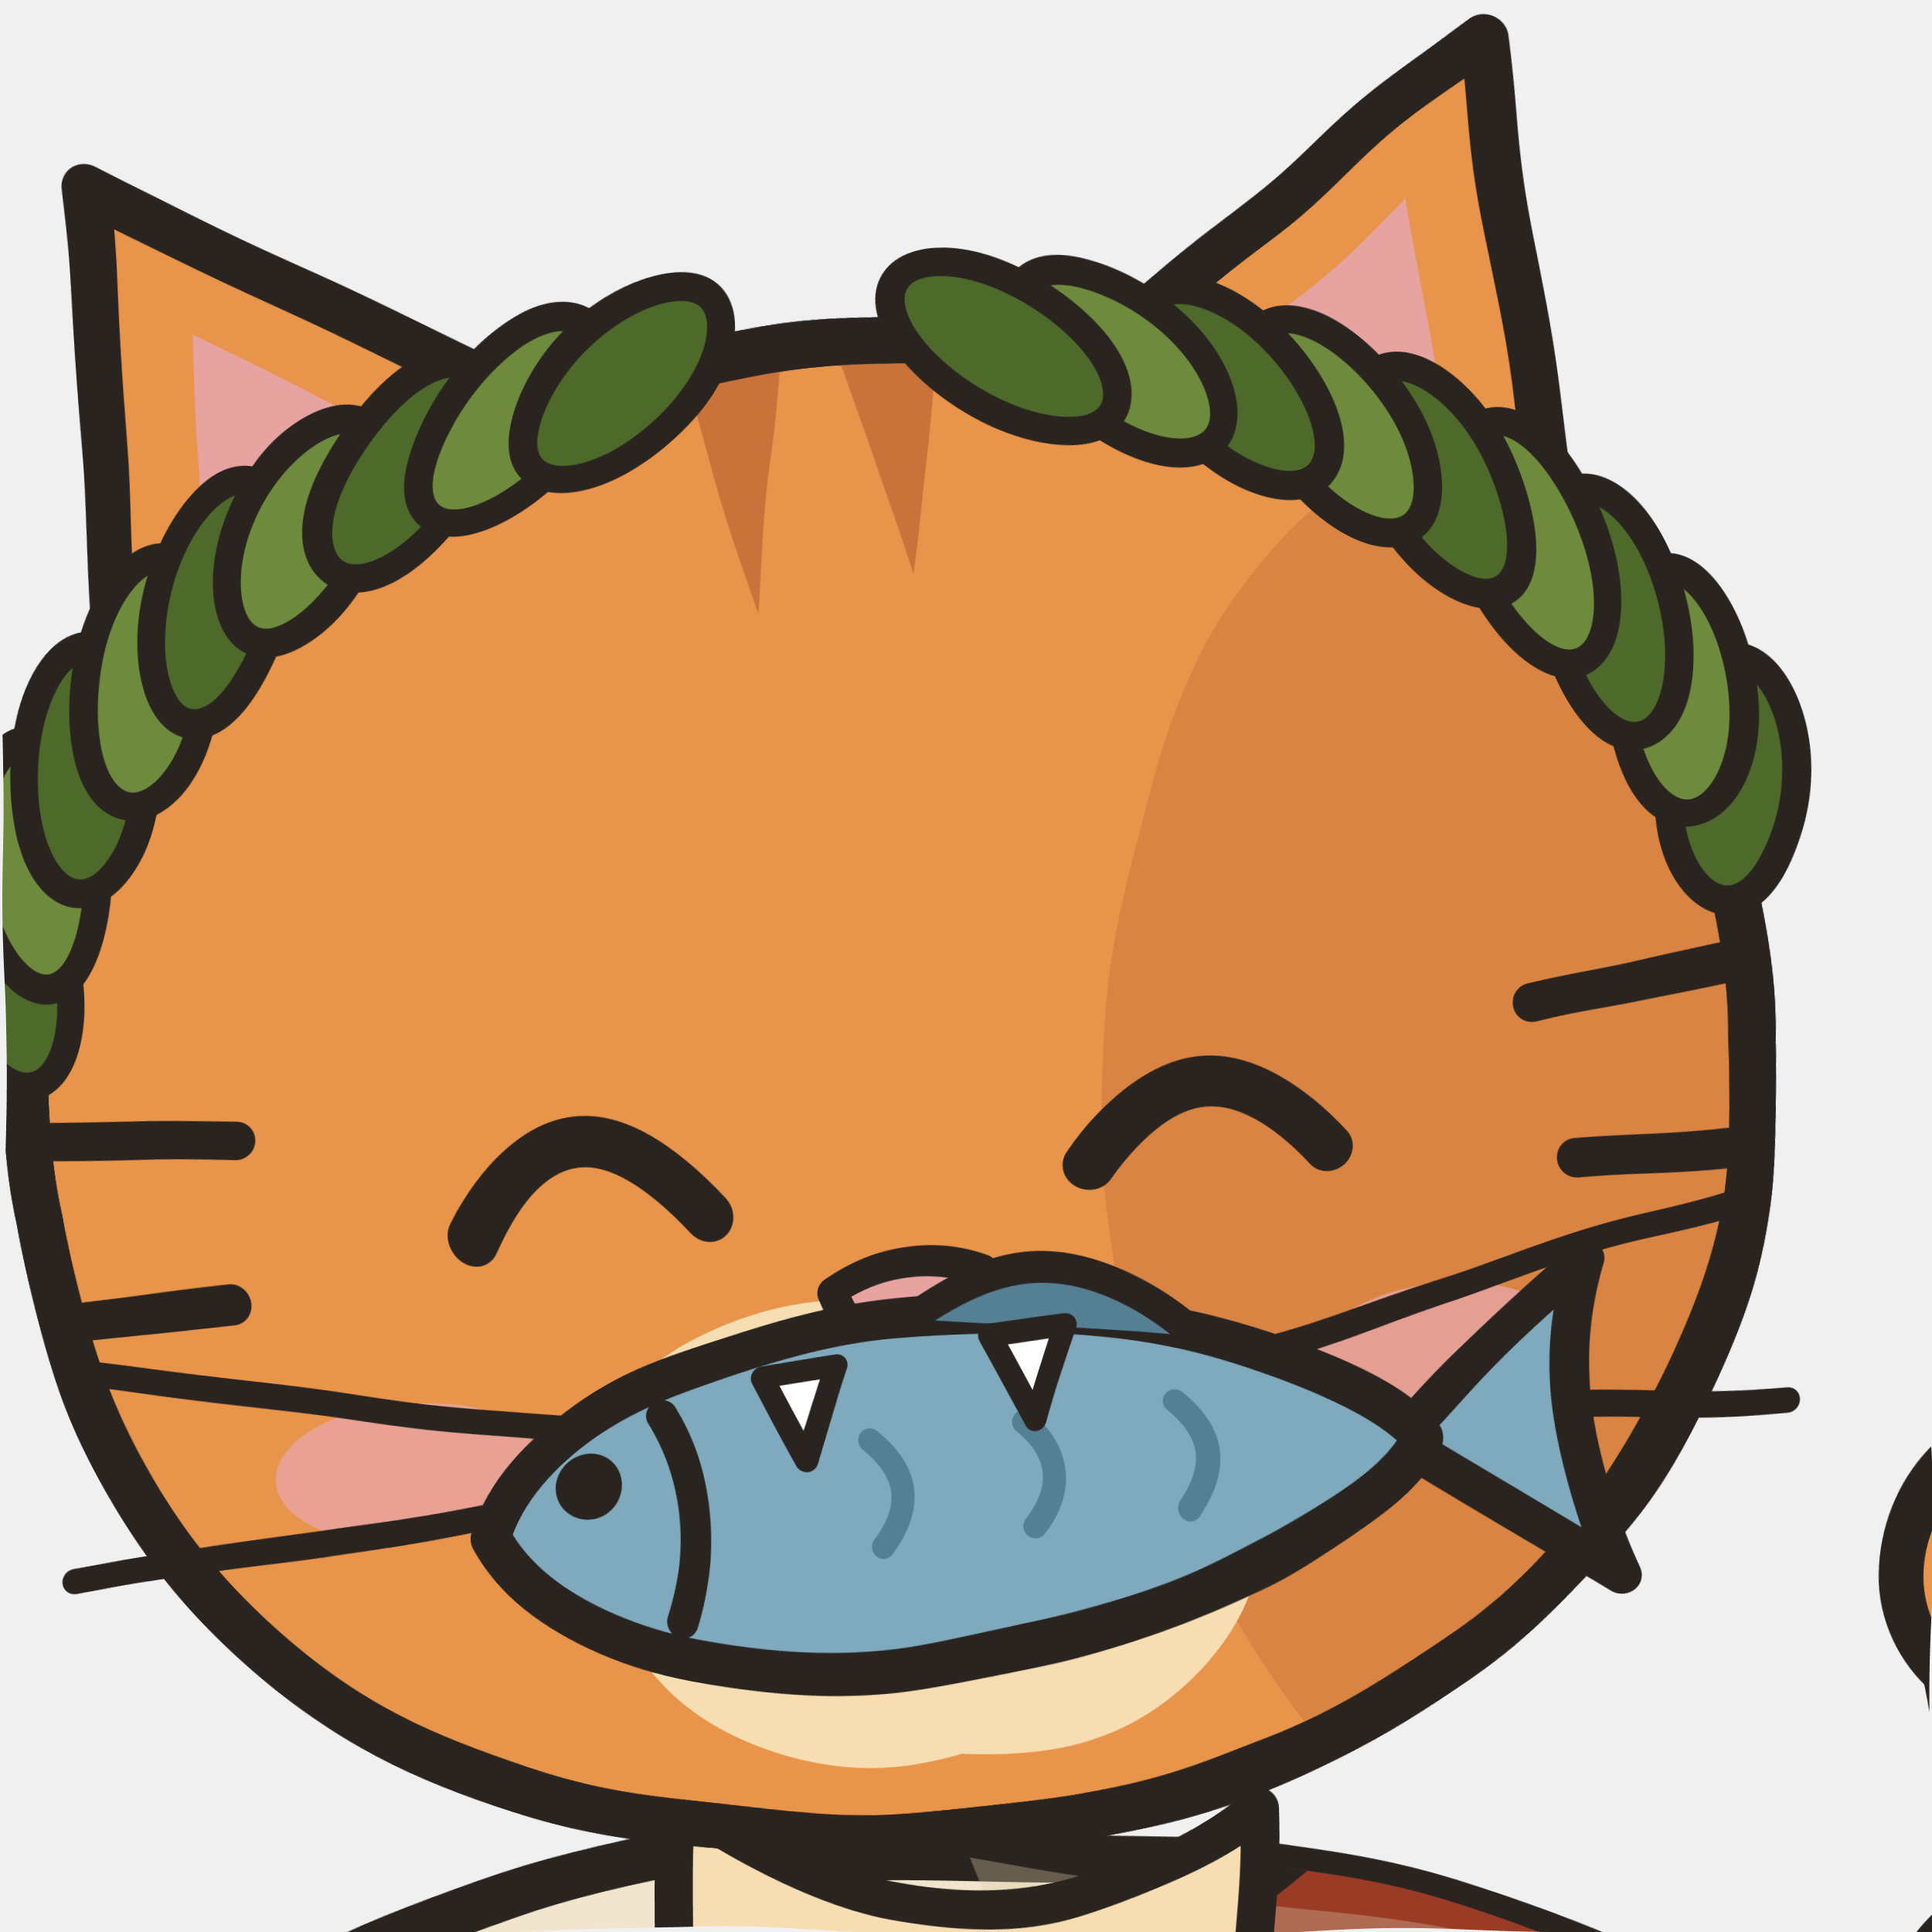
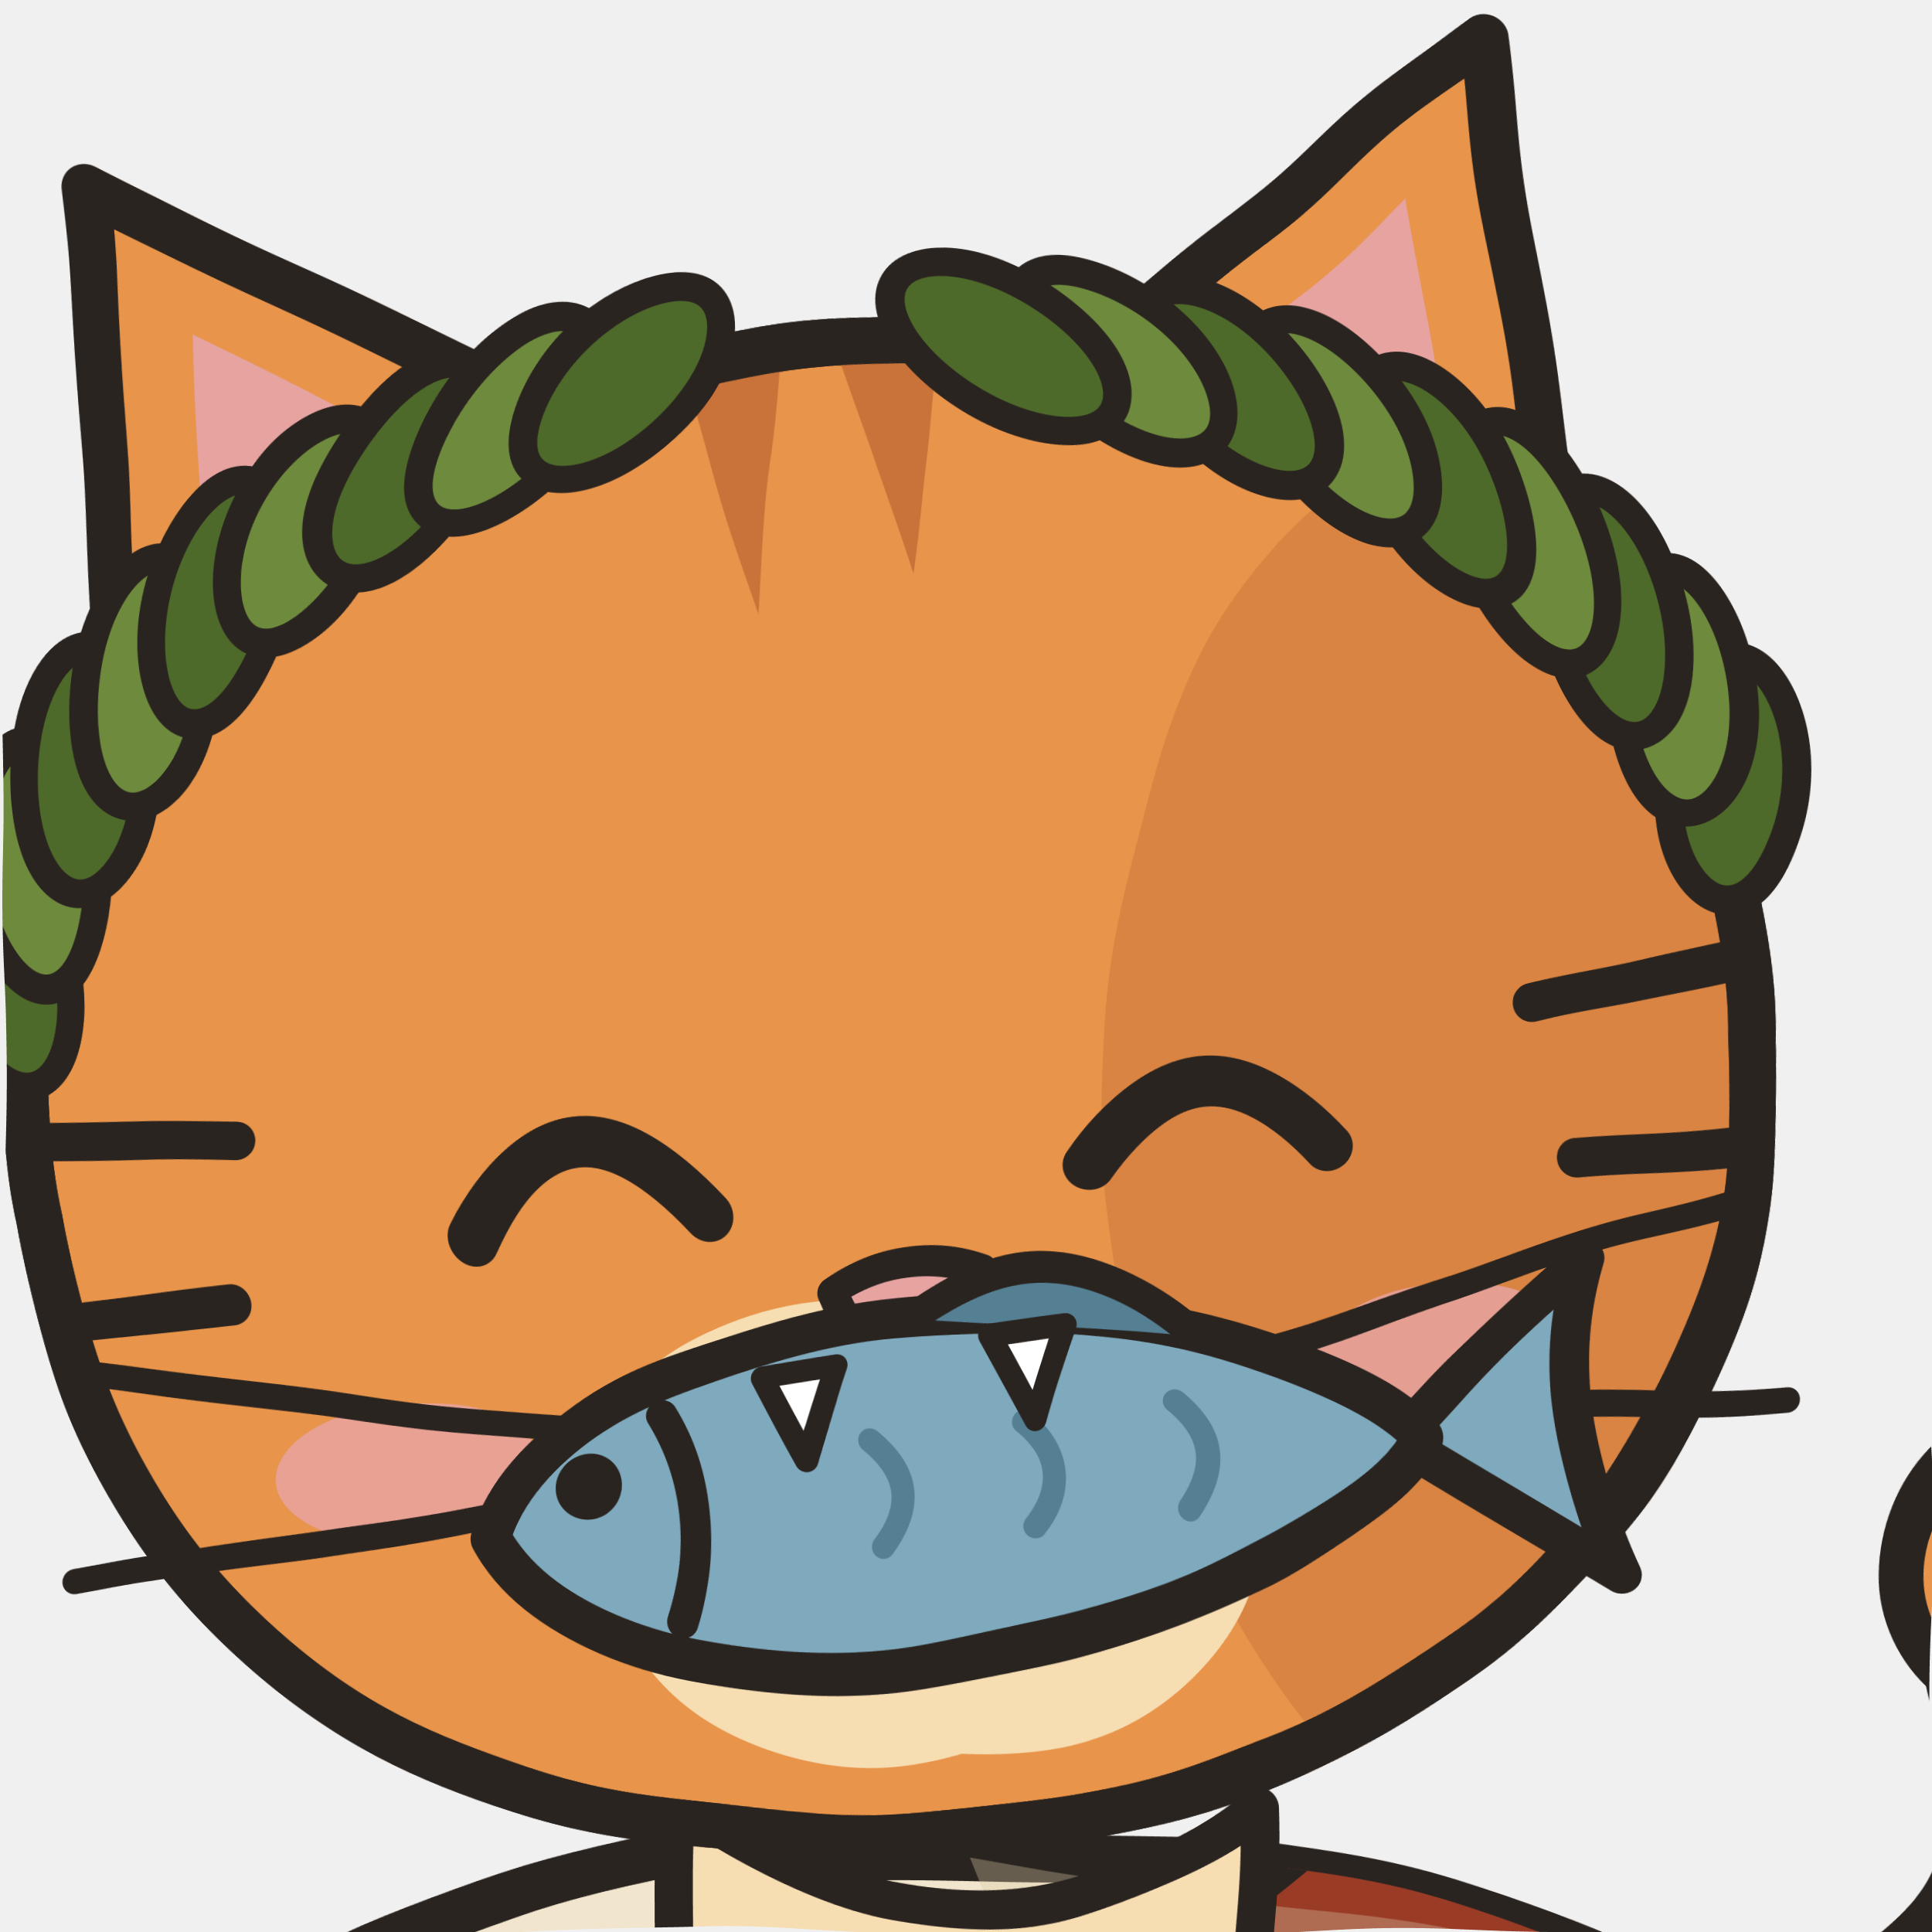
<svg xmlns="http://www.w3.org/2000/svg" viewBox="46 22 148 148" width="148" height="148">
  <defs>
    <filter id="rough" x="-5%" y="-5%" width="110%" height="110%">
      <feTurbulence type="fractalNoise" baseFrequency="0.035" numOctaves="2" seed="7" result="n" />
      <feDisplacementMap in="SourceGraphic" in2="n" scale="2.2" />
    </filter>
    <clipPath id="head">
      <path d="M54,96 C50,56 84,36 120,36 C156,36 190,56 186,96 C184,132 156,150 120,150 C84,150 56,132 54,96 Z" />
    </clipPath>
    <clipPath id="body">
      <path d="M22,240 C26,196 58,170 100,164 L140,164 C182,170 214,196 218,240 Z" />
    </clipPath>
  </defs>
  <g filter="url(#rough)">
    <path d="M22,240 C26,196 58,170 100,164 L140,164 C182,170 214,196 218,240 Z" fill="#F1E6CD" stroke="#2A2420" stroke-width="3.6" stroke-linejoin="round" stroke-linecap="round" />
    <g clip-path="url(#body)">
      <path d="M150,160 L190,166 L96,240 L52,240 Z" fill="#9A3B26" stroke="#2A2420" stroke-width="2.4" stroke-linejoin="round" stroke-linecap="round" />
      <path d="M60,206 Q78,214 84,236" fill="none" stroke="#2A2420" stroke-width="2.4" stroke-linecap="round" stroke-linejoin="round" />
-       <path d="M178,200 Q170,218 176,240" fill="none" stroke="#2A2420" stroke-width="2.4" stroke-linecap="round" stroke-linejoin="round" />
-       <path d="M200,214 Q196,228 200,240" fill="none" stroke="#2A2420" stroke-width="2.4" stroke-linecap="round" stroke-linejoin="round" />
      <path d="M120,164 L220,180 L220,240 L150,240 Z" fill="#D9C9A6" opacity=".35" />
    </g>
    <path d="M98,160 Q120,176 142,160 L142,172 Q120,184 98,172 Z" fill="#F7DDB2" stroke="#2A2420" stroke-width="3" stroke-linejoin="round" stroke-linecap="round" />
-     <path d="M134,200 Q160,190 178,198" fill="none" stroke="#B9A47E" stroke-width="2.2" stroke-linecap="round" stroke-linejoin="round" />
-     <path d="M126,218 Q162,206 184,210" fill="none" stroke="#B9A47E" stroke-width="2.2" stroke-linecap="round" stroke-linejoin="round" />
    <g transform="rotate(0 120 212)">
      <rect x="83.0" y="201" width="74" height="22" rx="2" fill="#F4E9CF" stroke="#2A2420" stroke-width="3" stroke-linejoin="round" stroke-linecap="round" />
      <path d="M91.0,209 L149.0,209" fill="none" stroke="#2A2420" stroke-width="2" stroke-linecap="round" stroke-linejoin="round" />
      <path d="M91.0,216 L141.0,216" fill="none" stroke="#2A2420" stroke-width="2" stroke-linecap="round" stroke-linejoin="round" />
      <rect x="77.0" y="198" width="11" height="28" rx="5.5" fill="#E2CFA6" stroke="#2A2420" stroke-width="3" stroke-linejoin="round" stroke-linecap="round" />
      <rect x="152.0" y="198" width="11" height="28" rx="5.5" fill="#E2CFA6" stroke="#2A2420" stroke-width="3" stroke-linejoin="round" stroke-linecap="round" />
    </g>
    <g transform="translate(0 12) rotate(-6 120 150)">
      <path d="M64,74 L66,18 L108,44 Z" fill="#E8944A" stroke="#2A2420" stroke-width="3.6" stroke-linejoin="round" stroke-linecap="round" />
      <path d="M72,64 L73,30 L98,46 Z" fill="#E7A3A0" />
      <path d="M176,74 L174,18 L132,44 Z" fill="#E8944A" stroke="#2A2420" stroke-width="3.6" stroke-linejoin="round" stroke-linecap="round" />
      <path d="M168,64 L167,30 L142,46 Z" fill="#E7A3A0" />
      <path d="M54,96 C50,56 84,36 120,36 C156,36 190,56 186,96 C184,132 156,150 120,150 C84,150 56,132 54,96 Z" fill="#E8944A" stroke="#2A2420" stroke-width="3.6" stroke-linejoin="round" stroke-linecap="round" />
      <g clip-path="url(#head)">
        <ellipse cx="170" cy="104" rx="34" ry="56" fill="#C9733A" opacity=".5" />
        <path d="M110,36 L114,56 L118,36 Z M122,36 L126,54 L130,36 Z" fill="#C9733A" />
        <path d="M55,90 L70,92" fill="none" stroke="#2A2420" stroke-width="3" stroke-linecap="round" stroke-linejoin="round" />
        <path d="M55,104 L68,104" fill="none" stroke="#2A2420" stroke-width="3" stroke-linecap="round" stroke-linejoin="round" />
        <path d="M185,90 L170,92" fill="none" stroke="#2A2420" stroke-width="3" stroke-linecap="round" stroke-linejoin="round" />
        <path d="M185,104 L172,104" fill="none" stroke="#2A2420" stroke-width="3" stroke-linecap="round" stroke-linejoin="round" />
      </g>
      <path d="M54,96 C50,56 84,36 120,36 C156,36 190,56 186,96 C184,132 156,150 120,150 C84,150 56,132 54,96 Z" fill="none" stroke="#2A2420" stroke-width="3.6" stroke-linejoin="round" stroke-linecap="round" />
      <path d="M94,124 C94,110 108,106 120,110 C132,106 146,110 146,124 C146,140 132,146 120,144 C108,146 94,140 94,124 Z" fill="#F7DDB2" />
      <ellipse cx="53.4" cy="76.1" rx="9.5" ry="4.8" transform="rotate(263.0 53.4 76.1)" fill="#4E6A2A" stroke="#2A2420" stroke-width="2.2" stroke-linejoin="round" stroke-linecap="round" />
      <ellipse cx="56.8" cy="69.0" rx="9.5" ry="4.8" transform="rotate(270.5 56.8 69.0)" fill="#6E8B3D" stroke="#2A2420" stroke-width="2.2" stroke-linejoin="round" stroke-linecap="round" />
      <ellipse cx="61.3" cy="62.4" rx="9.5" ry="4.8" transform="rotate(278.0 61.3 62.4)" fill="#4E6A2A" stroke="#2A2420" stroke-width="2.2" stroke-linejoin="round" stroke-linecap="round" />
      <ellipse cx="66.8" cy="56.3" rx="9.5" ry="4.8" transform="rotate(285.5 66.8 56.3)" fill="#6E8B3D" stroke="#2A2420" stroke-width="2.2" stroke-linejoin="round" stroke-linecap="round" />
      <ellipse cx="73.2" cy="50.9" rx="9.5" ry="4.8" transform="rotate(293.0 73.2 50.9)" fill="#4E6A2A" stroke="#2A2420" stroke-width="2.2" stroke-linejoin="round" stroke-linecap="round" />
      <ellipse cx="80.4" cy="46.2" rx="9.5" ry="4.8" transform="rotate(300.5 80.4 46.2)" fill="#6E8B3D" stroke="#2A2420" stroke-width="2.2" stroke-linejoin="round" stroke-linecap="round" />
      <ellipse cx="88.2" cy="42.3" rx="9.5" ry="4.8" transform="rotate(308.0 88.2 42.3)" fill="#4E6A2A" stroke="#2A2420" stroke-width="2.2" stroke-linejoin="round" stroke-linecap="round" />
      <ellipse cx="96.6" cy="39.3" rx="9.5" ry="4.8" transform="rotate(315.5 96.6 39.3)" fill="#6E8B3D" stroke="#2A2420" stroke-width="2.2" stroke-linejoin="round" stroke-linecap="round" />
      <ellipse cx="105.4" cy="37.3" rx="9.5" ry="4.8" transform="rotate(323.0 105.4 37.3)" fill="#4E6A2A" stroke="#2A2420" stroke-width="2.2" stroke-linejoin="round" stroke-linecap="round" />
      <ellipse cx="186.6" cy="76.1" rx="9.5" ry="4.8" transform="rotate(457.0 186.6 76.1)" fill="#4E6A2A" stroke="#2A2420" stroke-width="2.2" stroke-linejoin="round" stroke-linecap="round" />
      <ellipse cx="183.2" cy="69.0" rx="9.5" ry="4.8" transform="rotate(449.5 183.2 69.0)" fill="#6E8B3D" stroke="#2A2420" stroke-width="2.2" stroke-linejoin="round" stroke-linecap="round" />
      <ellipse cx="178.7" cy="62.4" rx="9.5" ry="4.8" transform="rotate(442.0 178.7 62.4)" fill="#4E6A2A" stroke="#2A2420" stroke-width="2.2" stroke-linejoin="round" stroke-linecap="round" />
      <ellipse cx="173.2" cy="56.3" rx="9.5" ry="4.8" transform="rotate(434.5 173.2 56.3)" fill="#6E8B3D" stroke="#2A2420" stroke-width="2.2" stroke-linejoin="round" stroke-linecap="round" />
      <ellipse cx="166.8" cy="50.9" rx="9.5" ry="4.8" transform="rotate(427.0 166.8 50.9)" fill="#4E6A2A" stroke="#2A2420" stroke-width="2.2" stroke-linejoin="round" stroke-linecap="round" />
      <ellipse cx="159.6" cy="46.2" rx="9.5" ry="4.8" transform="rotate(419.5 159.6 46.2)" fill="#6E8B3D" stroke="#2A2420" stroke-width="2.2" stroke-linejoin="round" stroke-linecap="round" />
      <ellipse cx="151.8" cy="42.3" rx="9.5" ry="4.8" transform="rotate(412.0 151.8 42.3)" fill="#4E6A2A" stroke="#2A2420" stroke-width="2.2" stroke-linejoin="round" stroke-linecap="round" />
      <ellipse cx="143.4" cy="39.3" rx="9.5" ry="4.8" transform="rotate(404.5 143.4 39.3)" fill="#6E8B3D" stroke="#2A2420" stroke-width="2.2" stroke-linejoin="round" stroke-linecap="round" />
      <ellipse cx="134.6" cy="37.3" rx="9.5" ry="4.8" transform="rotate(397.0 134.6 37.3)" fill="#4E6A2A" stroke="#2A2420" stroke-width="2.2" stroke-linejoin="round" stroke-linecap="round" />
      <path d="M87,101 Q96,89 105,101" fill="none" stroke="#2A2420" stroke-width="3.8" stroke-linecap="round" stroke-linejoin="round" />
      <path d="M135,101 Q144,89 153,101" fill="none" stroke="#2A2420" stroke-width="3.8" stroke-linecap="round" stroke-linejoin="round" />
      <ellipse cx="80" cy="118" rx="10" ry="5.5" fill="#E7A3A0" opacity="0.85" />
      <ellipse cx="160" cy="118" rx="10" ry="5.5" fill="#E7A3A0" opacity="0.85" />
      <path d="M114,108 Q120,105 126,108 Q124,114 120,115 Q116,114 114,108 Z" fill="#E7A3A0" stroke="#2A2420" stroke-width="2.4" stroke-linejoin="round" stroke-linecap="round" />
      <path d="M92,116 L56,108" fill="none" stroke="#2A2420" stroke-width="2" stroke-linecap="round" stroke-linejoin="round" />
      <path d="M92,122 L54,124" fill="none" stroke="#2A2420" stroke-width="2" stroke-linecap="round" stroke-linejoin="round" />
      <path d="M148,116 L184,108" fill="none" stroke="#2A2420" stroke-width="2" stroke-linecap="round" stroke-linejoin="round" />
      <path d="M148,122 L186,124" fill="none" stroke="#2A2420" stroke-width="2" stroke-linecap="round" stroke-linejoin="round" />
      <path d="M156,124 L172,112 Q168,124 172,136 Z" fill="#7FA9BC" stroke="#2A2420" stroke-width="3" stroke-linejoin="round" stroke-linecap="round" />
      <path d="M86,124 C92,110 120,108 140,114 C150,117 156,121 158,124 C156,127 150,131 140,134 C120,140 92,138 86,124 Z" fill="#7FA9BC" stroke="#2A2420" stroke-width="3.2" stroke-linejoin="round" stroke-linecap="round" />
      <path d="M120,111 Q132,104 142,115" fill="#557F93" stroke="#2A2420" stroke-width="2.4" stroke-linejoin="round" stroke-linecap="round" />
      <path d="M100,116 Q104,124 100,132" fill="none" stroke="#2A2420" stroke-width="2.4" stroke-linecap="round" stroke-linejoin="round" />
      <circle cx="94" cy="121" r="2.6" fill="#2A2420" />
      <path d="M116,120 Q120,124 116,128" fill="none" stroke="#557F93" stroke-width="1.8" stroke-linecap="round" stroke-linejoin="round" />
      <path d="M128,120 Q132,124 128,128" fill="none" stroke="#557F93" stroke-width="1.8" stroke-linecap="round" stroke-linejoin="round" />
      <path d="M140,120 Q144,124 140,128" fill="none" stroke="#557F93" stroke-width="1.8" stroke-linecap="round" stroke-linejoin="round" />
      <path d="M108,114 L111,121 L114,114 Z" fill="#fff" stroke="#2A2420" stroke-width="1.8" stroke-linejoin="round" stroke-linecap="round" />
      <path d="M126,113 L129,120 L132,113 Z" fill="#fff" stroke="#2A2420" stroke-width="1.8" stroke-linejoin="round" stroke-linecap="round" />
    </g>
-     <path d="M69.2,214.8 C73.0,216.0 77.0,215.0 82.0,212.0" fill="none" stroke="#2A2420" stroke-width="25.0" stroke-linecap="round" />
-     <path d="M69.2,214.8 C73.0,216.0 77.0,215.0 82.0,212.0" fill="none" stroke="#E8944A" stroke-width="18.5" stroke-linecap="round" />
-     <path d="M58.0,204.0 C62.0,210.0 65.5,213.5 69.2,214.8" fill="none" stroke="#2A2420" stroke-width="31.5" stroke-linecap="round" />
-     <path d="M58.0,204.0 C62.0,210.0 65.5,213.5 69.2,214.8" fill="none" stroke="#F1E6CD" stroke-width="25" stroke-linecap="round" />
-     <ellipse cx="69.2" cy="214.8" rx="13" ry="4.6" transform="rotate(106.8 69.2 214.8)" fill="#E9DCBF" stroke="#2A2420" stroke-width="3" stroke-linejoin="round" stroke-linecap="round" />
+     <path d="M58,204 C66,216 72,218 82,212" fill="none" stroke="#2A2420" stroke-width="25.0" stroke-linecap="round" />
+     <path d="M58,204 C66,216 72,218 82,212" fill="none" stroke="#E8944A" stroke-width="18.5" stroke-linecap="round" />
    <g transform="rotate(0 82 212)">
      <ellipse cx="82" cy="212" rx="12.5" ry="11.5" fill="#E8944A" stroke="#2A2420" stroke-width="3.4" stroke-linejoin="round" stroke-linecap="round" />
      <path d="M78.5,214 L78.5,219" fill="none" stroke="#2A2420" stroke-width="2.2" stroke-linecap="round" stroke-linejoin="round" />
      <path d="M85.5,214 L85.5,219" fill="none" stroke="#2A2420" stroke-width="2.2" stroke-linecap="round" stroke-linejoin="round" />
    </g>
-     <path d="M205.0,179.8 C208.5,168.0 208.0,154.0 204.0,142.0" fill="none" stroke="#2A2420" stroke-width="25.0" stroke-linecap="round" />
-     <path d="M205.0,179.8 C208.5,168.0 208.0,154.0 204.0,142.0" fill="none" stroke="#E8944A" stroke-width="18.5" stroke-linecap="round" />
-     <path d="M182.0,204.0 C194.0,201.0 201.5,191.5 205.0,179.8" fill="none" stroke="#2A2420" stroke-width="31.5" stroke-linecap="round" />
-     <path d="M182.0,204.0 C194.0,201.0 201.5,191.5 205.0,179.8" fill="none" stroke="#F1E6CD" stroke-width="25" stroke-linecap="round" />
-     <ellipse cx="205.0" cy="179.8" rx="13" ry="4.6" transform="rotate(15.6 205.0 179.8)" fill="#E9DCBF" stroke="#2A2420" stroke-width="3" stroke-linejoin="round" stroke-linecap="round" />
+     <path d="M186,186 C206,178 212,166 204,142" fill="none" stroke="#2A2420" stroke-width="25.0" stroke-linecap="round" />
+     <path d="M186,186 C206,178 212,166 204,142" fill="none" stroke="#E8944A" stroke-width="18.5" stroke-linecap="round" />
    <g transform="rotate(-10 204 142)">
      <ellipse cx="204" cy="142" rx="12.5" ry="11.5" fill="#E8944A" stroke="#2A2420" stroke-width="3.4" stroke-linejoin="round" stroke-linecap="round" />
      <path d="M200.5,144 L200.5,149" fill="none" stroke="#2A2420" stroke-width="2.2" stroke-linecap="round" stroke-linejoin="round" />
      <path d="M207.5,144 L207.5,149" fill="none" stroke="#2A2420" stroke-width="2.2" stroke-linecap="round" stroke-linejoin="round" />
    </g>
    <path d="M30,61 Q32,68 39,70 Q32,72 30,79 Q28,72 21,70 Q28,68 30,61 Z" fill="#F2C94C" stroke="#2A2420" stroke-width="2.2" stroke-linejoin="round" stroke-linecap="round" />
    <path d="M214,90 Q216,94 220,96 Q216,98 214,102 Q212,98 208,96 Q212,94 214,90 Z" fill="#F2C94C" stroke="#2A2420" stroke-width="2.2" stroke-linejoin="round" stroke-linecap="round" />
  </g>
</svg>
